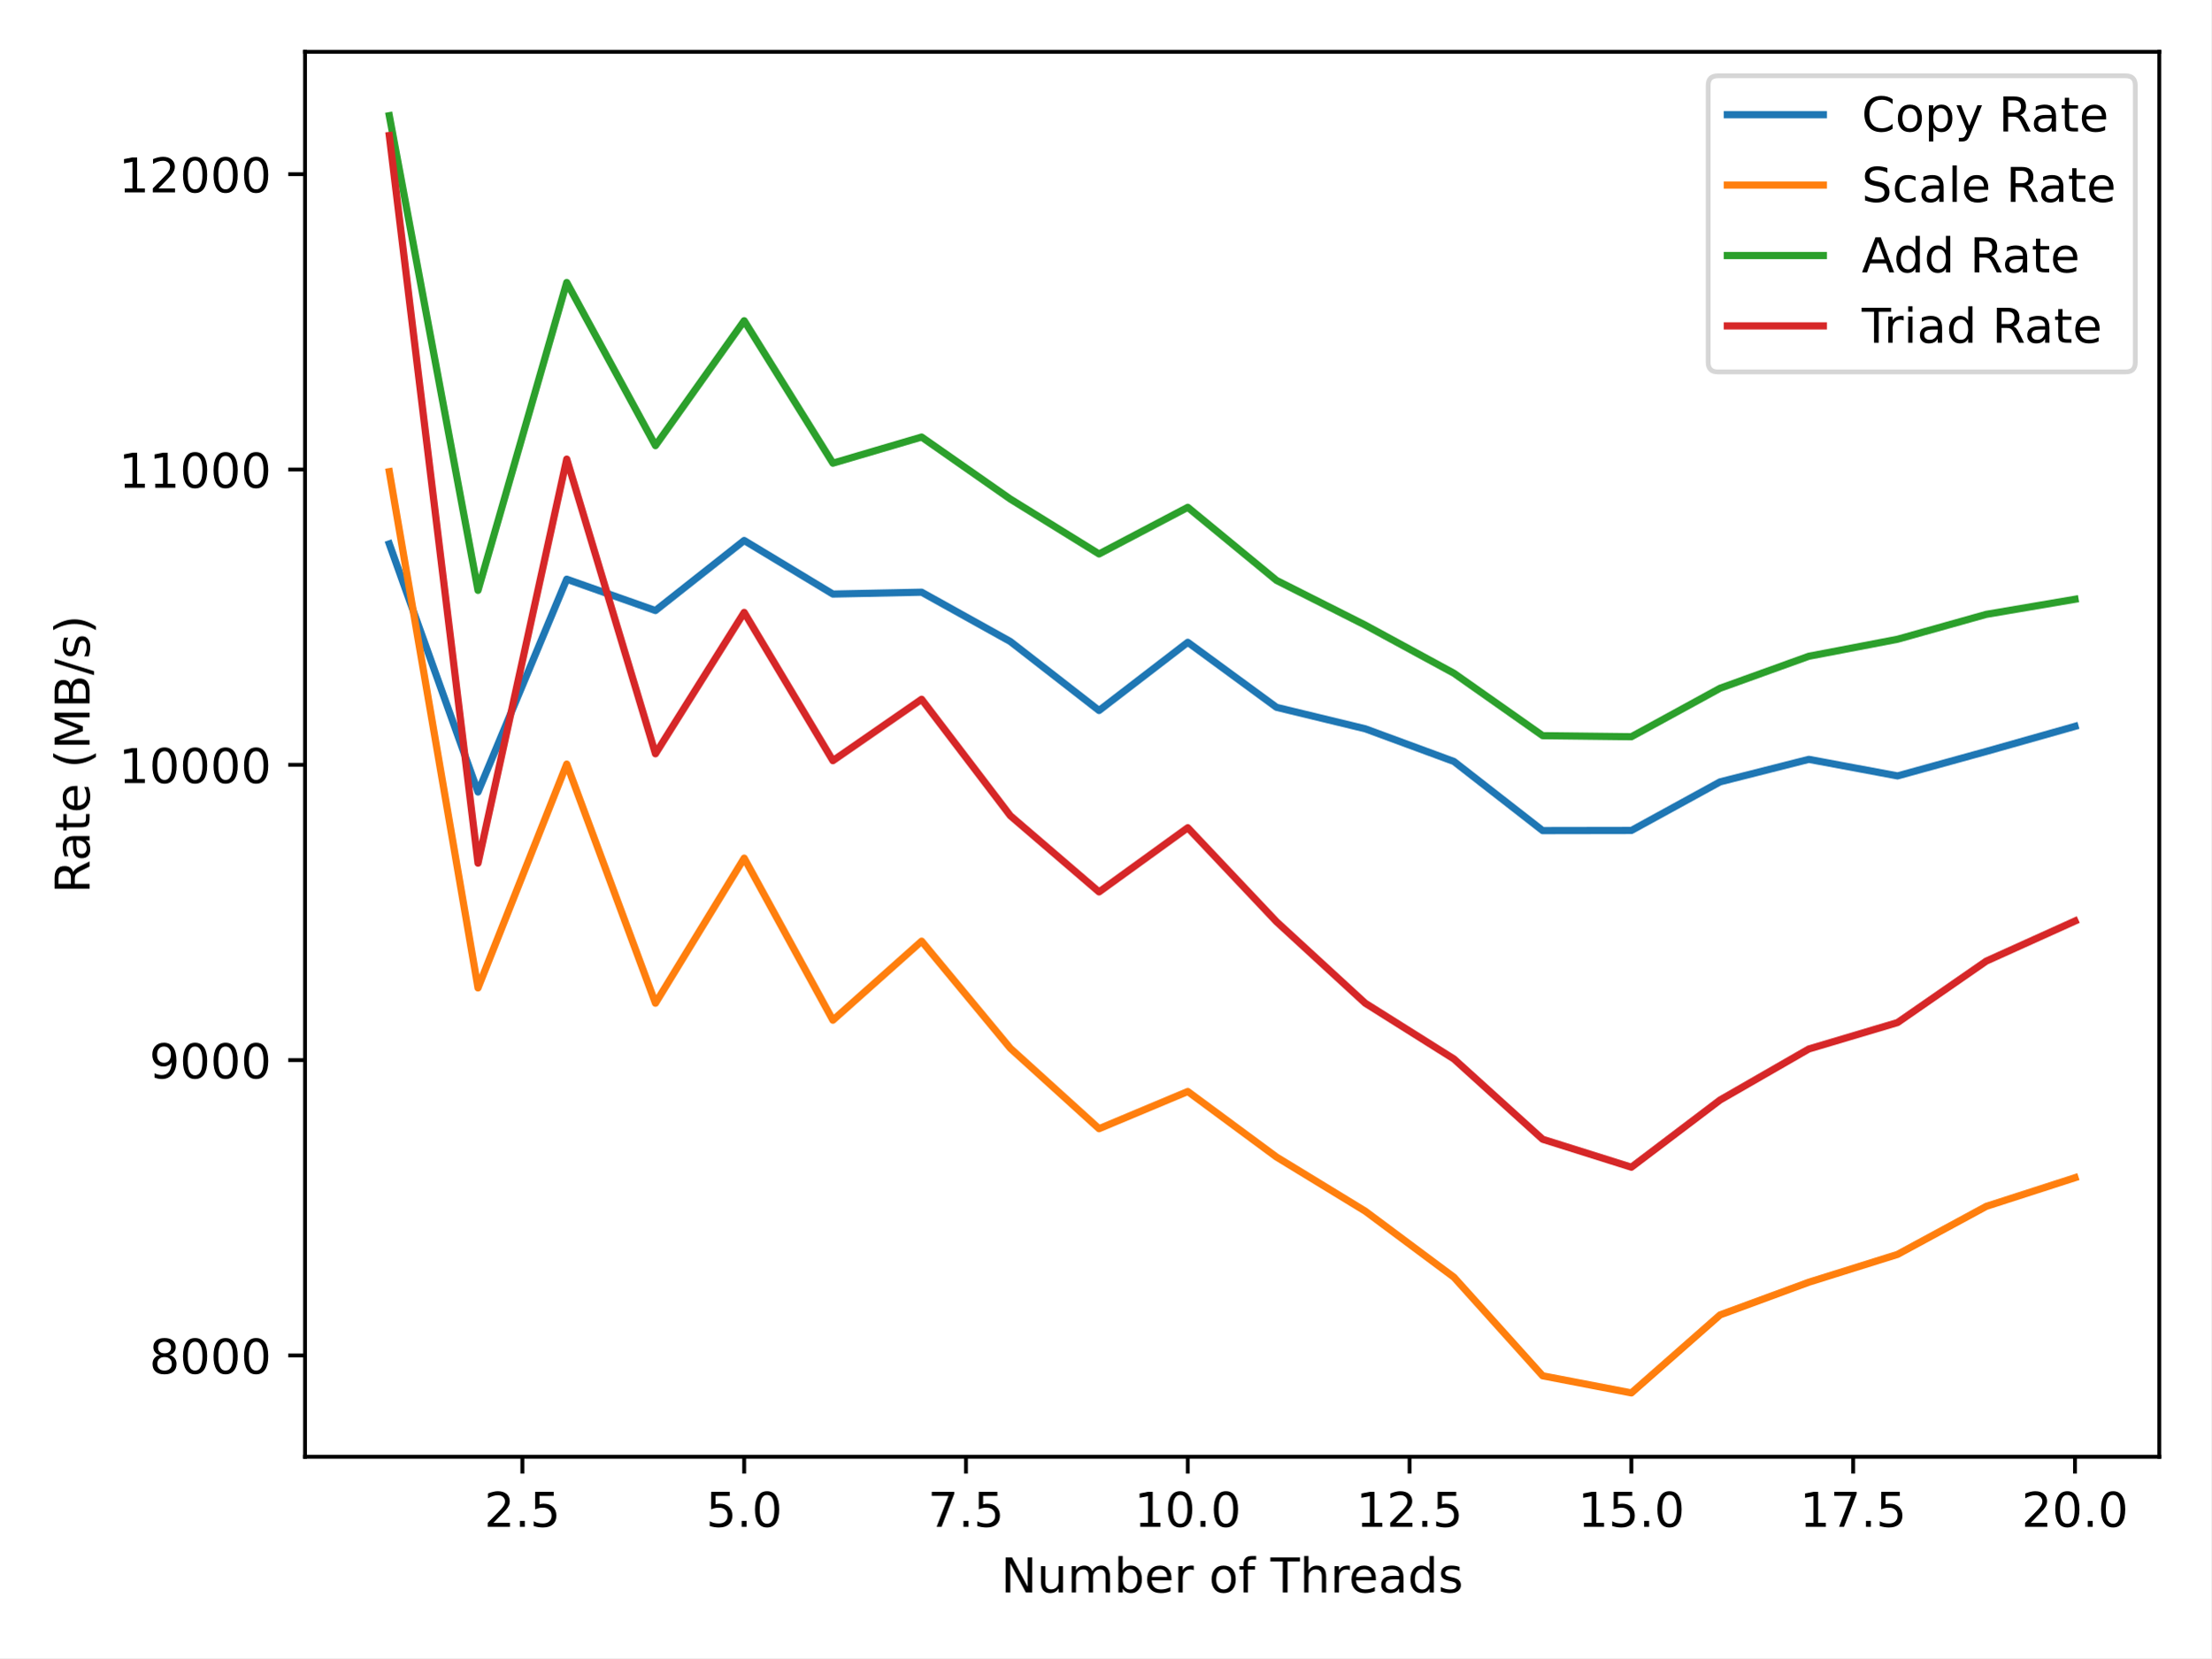
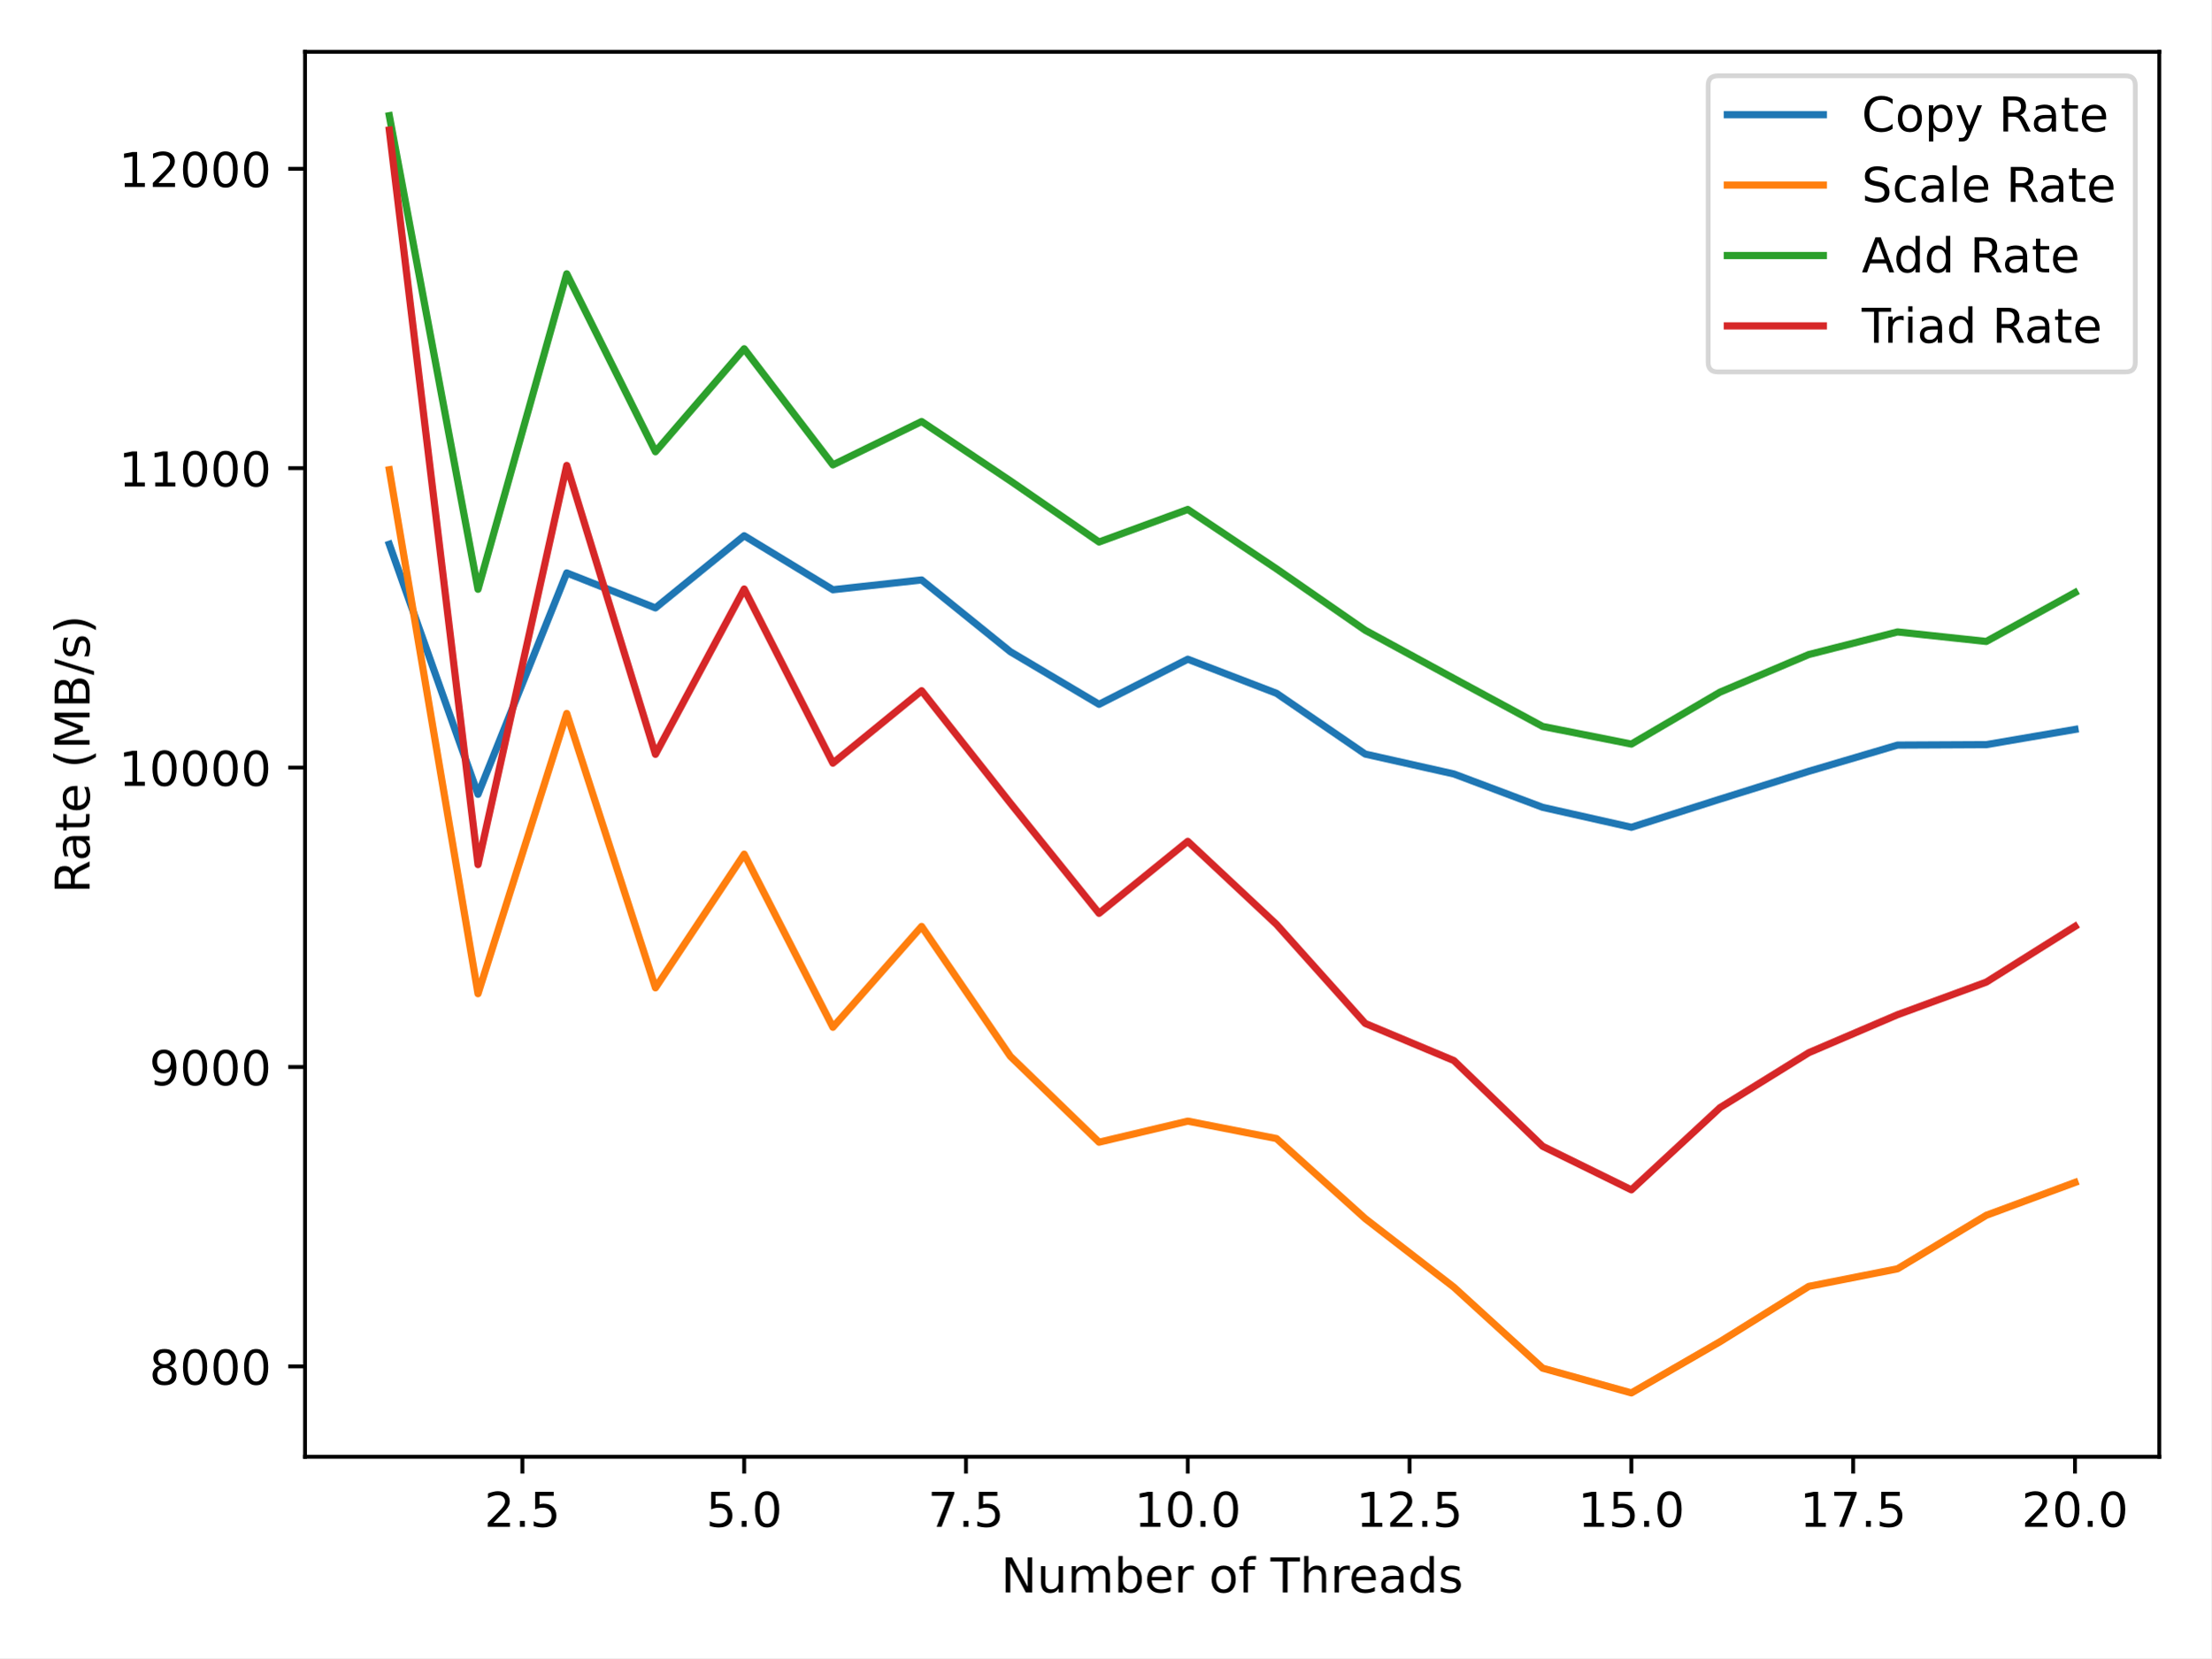
<svg xmlns="http://www.w3.org/2000/svg" xmlns:xlink="http://www.w3.org/1999/xlink" height="345.6pt" version="1.1" viewBox="0 0 460.8 345.6" width="460.8pt">
  <defs>
    <style type="text/css">*{stroke-linecap:butt;stroke-linejoin:round;}</style>
  </defs>
  <g id="figure_1">
    <g id="patch_1">
      <path d="M 0 345.6  L 460.8 345.6  L 460.8 0  L 0 0  z " style="fill:#ffffff;" />
    </g>
    <g id="axes_1">
      <g id="patch_2">
        <path d="M 63.56 303.64  L 450 303.64  L 450 10.8  L 63.56 10.8  z " style="fill:#ffffff;" />
      </g>
      <g id="matplotlib.axis_1">
        <g id="xtick_1">
          <g id="line2d_1">
            <defs>
-               <path d="M 0 0  L 0 3.5  " id="mc3525fba8a" style="stroke:#000000;stroke-width:0.8;" />
-             </defs>
-             <g>
-               <use style="stroke:#000000;stroke-width:0.8;" x="108.86" xlink:href="#mc3525fba8a" y="303.64" />
+               <path d="M 0 0  L 0 3.5  " id="m5bc28ddccc" style="stroke:#000000;stroke-width:0.8;" />
+             </defs>
+             <g>
+               <use style="stroke:#000000;stroke-width:0.8;" x="108.86" xlink:href="#m5bc28ddccc" y="303.64" />
            </g>
          </g>
          <g id="text_1">
            <g transform="translate(100.9088 318.2384)scale(0.1 -0.1)">
              <defs>
                <path d="M 19.188 8.297  L 53.609 8.297  L 53.609 0  L 7.328 0  L 7.328 8.297  Q 12.938 14.109 22.625 23.891  Q 32.328 33.688 34.812 36.531  Q 39.547 41.844 41.422 45.531  Q 43.312 49.219 43.312 52.781  Q 43.312 58.594 39.234 62.25  Q 35.156 65.922 28.609 65.922  Q 23.969 65.922 18.812 64.312  Q 13.672 62.703 7.812 59.422  L 7.812 69.391  Q 13.766 71.781 18.938 73  Q 24.125 74.219 28.422 74.219  Q 39.75 74.219 46.484 68.547  Q 53.219 62.891 53.219 53.422  Q 53.219 48.922 51.531 44.891  Q 49.859 40.875 45.406 35.406  Q 44.188 33.984 37.641 27.219  Q 31.109 20.453 19.188 8.297  z " id="DejaVuSans-50" />
                <path d="M 10.688 12.406  L 21 12.406  L 21 0  L 10.688 0  z " id="DejaVuSans-46" />
                <path d="M 10.797 72.906  L 49.516 72.906  L 49.516 64.594  L 19.828 64.594  L 19.828 46.734  Q 21.969 47.469 24.109 47.828  Q 26.266 48.188 28.422 48.188  Q 40.625 48.188 47.75 41.5  Q 54.891 34.812 54.891 23.391  Q 54.891 11.625 47.562 5.094  Q 40.234 -1.422 26.906 -1.422  Q 22.312 -1.422 17.547 -0.641  Q 12.797 0.141 7.719 1.703  L 7.719 11.625  Q 12.109 9.234 16.797 8.062  Q 21.484 6.891 26.703 6.891  Q 35.156 6.891 40.078 11.328  Q 45.016 15.766 45.016 23.391  Q 45.016 31 40.078 35.438  Q 35.156 39.891 26.703 39.891  Q 22.75 39.891 18.812 39.016  Q 14.891 38.141 10.797 36.281  z " id="DejaVuSans-53" />
              </defs>
              <use xlink:href="#DejaVuSans-50" />
              <use x="63.623" xlink:href="#DejaVuSans-46" />
              <use x="95.41" xlink:href="#DejaVuSans-53" />
            </g>
          </g>
        </g>
        <g id="xtick_2">
          <g id="line2d_2">
            <g>
-               <use style="stroke:#000000;stroke-width:0.8;" x="155.085" xlink:href="#mc3525fba8a" y="303.64" />
+               <use style="stroke:#000000;stroke-width:0.8;" x="155.085" xlink:href="#m5bc28ddccc" y="303.64" />
            </g>
          </g>
          <g id="text_2">
            <g transform="translate(147.1337 318.2384)scale(0.1 -0.1)">
              <defs>
                <path d="M 31.781 66.406  Q 24.172 66.406 20.328 58.906  Q 16.5 51.422 16.5 36.375  Q 16.5 21.391 20.328 13.891  Q 24.172 6.391 31.781 6.391  Q 39.453 6.391 43.281 13.891  Q 47.125 21.391 47.125 36.375  Q 47.125 51.422 43.281 58.906  Q 39.453 66.406 31.781 66.406  z M 31.781 74.219  Q 44.047 74.219 50.516 64.516  Q 56.984 54.828 56.984 36.375  Q 56.984 17.969 50.516 8.266  Q 44.047 -1.422 31.781 -1.422  Q 19.531 -1.422 13.062 8.266  Q 6.594 17.969 6.594 36.375  Q 6.594 54.828 13.062 64.516  Q 19.531 74.219 31.781 74.219  z " id="DejaVuSans-48" />
              </defs>
              <use xlink:href="#DejaVuSans-53" />
              <use x="63.623" xlink:href="#DejaVuSans-46" />
              <use x="95.41" xlink:href="#DejaVuSans-48" />
            </g>
          </g>
        </g>
        <g id="xtick_3">
          <g id="line2d_3">
            <g>
-               <use style="stroke:#000000;stroke-width:0.8;" x="201.31" xlink:href="#mc3525fba8a" y="303.64" />
+               <use style="stroke:#000000;stroke-width:0.8;" x="201.31" xlink:href="#m5bc28ddccc" y="303.64" />
            </g>
          </g>
          <g id="text_3">
            <g transform="translate(193.3586 318.2384)scale(0.1 -0.1)">
              <defs>
                <path d="M 8.203 72.906  L 55.078 72.906  L 55.078 68.703  L 28.609 0  L 18.312 0  L 43.219 64.594  L 8.203 64.594  z " id="DejaVuSans-55" />
              </defs>
              <use xlink:href="#DejaVuSans-55" />
              <use x="63.623" xlink:href="#DejaVuSans-46" />
              <use x="95.41" xlink:href="#DejaVuSans-53" />
            </g>
          </g>
        </g>
        <g id="xtick_4">
          <g id="line2d_4">
            <g>
-               <use style="stroke:#000000;stroke-width:0.8;" x="247.535" xlink:href="#mc3525fba8a" y="303.64" />
+               <use style="stroke:#000000;stroke-width:0.8;" x="247.535" xlink:href="#m5bc28ddccc" y="303.64" />
            </g>
          </g>
          <g id="text_4">
            <g transform="translate(236.4022 318.2384)scale(0.1 -0.1)">
              <defs>
                <path d="M 12.406 8.297  L 28.516 8.297  L 28.516 63.922  L 10.984 60.406  L 10.984 69.391  L 28.422 72.906  L 38.281 72.906  L 38.281 8.297  L 54.391 8.297  L 54.391 0  L 12.406 0  z " id="DejaVuSans-49" />
              </defs>
              <use xlink:href="#DejaVuSans-49" />
              <use x="63.623" xlink:href="#DejaVuSans-48" />
              <use x="127.246" xlink:href="#DejaVuSans-46" />
              <use x="159.033" xlink:href="#DejaVuSans-48" />
            </g>
          </g>
        </g>
        <g id="xtick_5">
          <g id="line2d_5">
            <g>
-               <use style="stroke:#000000;stroke-width:0.8;" x="293.76" xlink:href="#mc3525fba8a" y="303.64" />
+               <use style="stroke:#000000;stroke-width:0.8;" x="293.76" xlink:href="#m5bc28ddccc" y="303.64" />
            </g>
          </g>
          <g id="text_5">
            <g transform="translate(282.6271 318.2384)scale(0.1 -0.1)">
              <use xlink:href="#DejaVuSans-49" />
              <use x="63.623" xlink:href="#DejaVuSans-50" />
              <use x="127.246" xlink:href="#DejaVuSans-46" />
              <use x="159.033" xlink:href="#DejaVuSans-53" />
            </g>
          </g>
        </g>
        <g id="xtick_6">
          <g id="line2d_6">
            <g>
-               <use style="stroke:#000000;stroke-width:0.8;" x="339.985" xlink:href="#mc3525fba8a" y="303.64" />
+               <use style="stroke:#000000;stroke-width:0.8;" x="339.985" xlink:href="#m5bc28ddccc" y="303.64" />
            </g>
          </g>
          <g id="text_6">
            <g transform="translate(328.852 318.2384)scale(0.1 -0.1)">
              <use xlink:href="#DejaVuSans-49" />
              <use x="63.623" xlink:href="#DejaVuSans-53" />
              <use x="127.246" xlink:href="#DejaVuSans-46" />
              <use x="159.033" xlink:href="#DejaVuSans-48" />
            </g>
          </g>
        </g>
        <g id="xtick_7">
          <g id="line2d_7">
            <g>
-               <use style="stroke:#000000;stroke-width:0.8;" x="386.21" xlink:href="#mc3525fba8a" y="303.64" />
+               <use style="stroke:#000000;stroke-width:0.8;" x="386.21" xlink:href="#m5bc28ddccc" y="303.64" />
            </g>
          </g>
          <g id="text_7">
            <g transform="translate(375.0769 318.2384)scale(0.1 -0.1)">
              <use xlink:href="#DejaVuSans-49" />
              <use x="63.623" xlink:href="#DejaVuSans-55" />
              <use x="127.246" xlink:href="#DejaVuSans-46" />
              <use x="159.033" xlink:href="#DejaVuSans-53" />
            </g>
          </g>
        </g>
        <g id="xtick_8">
          <g id="line2d_8">
            <g>
-               <use style="stroke:#000000;stroke-width:0.8;" x="432.435" xlink:href="#mc3525fba8a" y="303.64" />
+               <use style="stroke:#000000;stroke-width:0.8;" x="432.435" xlink:href="#m5bc28ddccc" y="303.64" />
            </g>
          </g>
          <g id="text_8">
            <g transform="translate(421.3017 318.2384)scale(0.1 -0.1)">
              <use xlink:href="#DejaVuSans-50" />
              <use x="63.623" xlink:href="#DejaVuSans-48" />
              <use x="127.246" xlink:href="#DejaVuSans-46" />
              <use x="159.033" xlink:href="#DejaVuSans-48" />
            </g>
          </g>
        </g>
        <g id="text_9">
          <g transform="translate(208.6113 331.9166)scale(0.1 -0.1)">
            <defs>
              <path d="M 9.812 72.906  L 23.094 72.906  L 55.422 11.922  L 55.422 72.906  L 64.984 72.906  L 64.984 0  L 51.703 0  L 19.391 60.984  L 19.391 0  L 9.812 0  z " id="DejaVuSans-78" />
              <path d="M 8.5 21.578  L 8.5 54.688  L 17.484 54.688  L 17.484 21.922  Q 17.484 14.156 20.5 10.266  Q 23.531 6.391 29.594 6.391  Q 36.859 6.391 41.078 11.031  Q 45.312 15.672 45.312 23.688  L 45.312 54.688  L 54.297 54.688  L 54.297 0  L 45.312 0  L 45.312 8.406  Q 42.047 3.422 37.719 1  Q 33.406 -1.422 27.688 -1.422  Q 18.266 -1.422 13.375 4.438  Q 8.5 10.297 8.5 21.578  z M 31.109 56  z " id="DejaVuSans-117" />
              <path d="M 52 44.188  Q 55.375 50.25 60.062 53.125  Q 64.75 56 71.094 56  Q 79.641 56 84.281 50.016  Q 88.922 44.047 88.922 33.016  L 88.922 0  L 79.891 0  L 79.891 32.719  Q 79.891 40.578 77.094 44.375  Q 74.312 48.188 68.609 48.188  Q 61.625 48.188 57.562 43.547  Q 53.516 38.922 53.516 30.906  L 53.516 0  L 44.484 0  L 44.484 32.719  Q 44.484 40.625 41.703 44.406  Q 38.922 48.188 33.109 48.188  Q 26.219 48.188 22.156 43.531  Q 18.109 38.875 18.109 30.906  L 18.109 0  L 9.078 0  L 9.078 54.688  L 18.109 54.688  L 18.109 46.188  Q 21.188 51.219 25.484 53.609  Q 29.781 56 35.688 56  Q 41.656 56 45.828 52.969  Q 50 49.953 52 44.188  z " id="DejaVuSans-109" />
              <path d="M 48.688 27.297  Q 48.688 37.203 44.609 42.844  Q 40.531 48.484 33.406 48.484  Q 26.266 48.484 22.188 42.844  Q 18.109 37.203 18.109 27.297  Q 18.109 17.391 22.188 11.75  Q 26.266 6.109 33.406 6.109  Q 40.531 6.109 44.609 11.75  Q 48.688 17.391 48.688 27.297  z M 18.109 46.391  Q 20.953 51.266 25.266 53.625  Q 29.594 56 35.594 56  Q 45.562 56 51.781 48.094  Q 58.016 40.188 58.016 27.297  Q 58.016 14.406 51.781 6.484  Q 45.562 -1.422 35.594 -1.422  Q 29.594 -1.422 25.266 0.953  Q 20.953 3.328 18.109 8.203  L 18.109 0  L 9.078 0  L 9.078 75.984  L 18.109 75.984  z " id="DejaVuSans-98" />
              <path d="M 56.203 29.594  L 56.203 25.203  L 14.891 25.203  Q 15.484 15.922 20.484 11.062  Q 25.484 6.203 34.422 6.203  Q 39.594 6.203 44.453 7.469  Q 49.312 8.734 54.109 11.281  L 54.109 2.781  Q 49.266 0.734 44.188 -0.344  Q 39.109 -1.422 33.891 -1.422  Q 20.797 -1.422 13.156 6.188  Q 5.516 13.812 5.516 26.812  Q 5.516 40.234 12.766 48.109  Q 20.016 56 32.328 56  Q 43.359 56 49.781 48.891  Q 56.203 41.797 56.203 29.594  z M 47.219 32.234  Q 47.125 39.594 43.094 43.984  Q 39.062 48.391 32.422 48.391  Q 24.906 48.391 20.391 44.141  Q 15.875 39.891 15.188 32.172  z " id="DejaVuSans-101" />
              <path d="M 41.109 46.297  Q 39.594 47.172 37.812 47.578  Q 36.031 48 33.891 48  Q 26.266 48 22.188 43.047  Q 18.109 38.094 18.109 28.812  L 18.109 0  L 9.078 0  L 9.078 54.688  L 18.109 54.688  L 18.109 46.188  Q 20.953 51.172 25.484 53.578  Q 30.031 56 36.531 56  Q 37.453 56 38.578 55.875  Q 39.703 55.766 41.062 55.516  z " id="DejaVuSans-114" />
              <path id="DejaVuSans-32" />
              <path d="M 30.609 48.391  Q 23.391 48.391 19.188 42.75  Q 14.984 37.109 14.984 27.297  Q 14.984 17.484 19.156 11.844  Q 23.344 6.203 30.609 6.203  Q 37.797 6.203 41.984 11.859  Q 46.188 17.531 46.188 27.297  Q 46.188 37.016 41.984 42.703  Q 37.797 48.391 30.609 48.391  z M 30.609 56  Q 42.328 56 49.016 48.375  Q 55.719 40.766 55.719 27.297  Q 55.719 13.875 49.016 6.219  Q 42.328 -1.422 30.609 -1.422  Q 18.844 -1.422 12.172 6.219  Q 5.516 13.875 5.516 27.297  Q 5.516 40.766 12.172 48.375  Q 18.844 56 30.609 56  z " id="DejaVuSans-111" />
              <path d="M 37.109 75.984  L 37.109 68.5  L 28.516 68.5  Q 23.688 68.5 21.797 66.547  Q 19.922 64.594 19.922 59.516  L 19.922 54.688  L 34.719 54.688  L 34.719 47.703  L 19.922 47.703  L 19.922 0  L 10.891 0  L 10.891 47.703  L 2.297 47.703  L 2.297 54.688  L 10.891 54.688  L 10.891 58.5  Q 10.891 67.625 15.141 71.797  Q 19.391 75.984 28.609 75.984  z " id="DejaVuSans-102" />
              <path d="M -0.297 72.906  L 61.375 72.906  L 61.375 64.594  L 35.5 64.594  L 35.5 0  L 25.594 0  L 25.594 64.594  L -0.297 64.594  z " id="DejaVuSans-84" />
              <path d="M 54.891 33.016  L 54.891 0  L 45.906 0  L 45.906 32.719  Q 45.906 40.484 42.875 44.328  Q 39.844 48.188 33.797 48.188  Q 26.516 48.188 22.312 43.547  Q 18.109 38.922 18.109 30.906  L 18.109 0  L 9.078 0  L 9.078 75.984  L 18.109 75.984  L 18.109 46.188  Q 21.344 51.125 25.703 53.562  Q 30.078 56 35.797 56  Q 45.219 56 50.047 50.172  Q 54.891 44.344 54.891 33.016  z " id="DejaVuSans-104" />
              <path d="M 34.281 27.484  Q 23.391 27.484 19.188 25  Q 14.984 22.516 14.984 16.5  Q 14.984 11.719 18.141 8.906  Q 21.297 6.109 26.703 6.109  Q 34.188 6.109 38.703 11.406  Q 43.219 16.703 43.219 25.484  L 43.219 27.484  z M 52.203 31.203  L 52.203 0  L 43.219 0  L 43.219 8.297  Q 40.141 3.328 35.547 0.953  Q 30.953 -1.422 24.312 -1.422  Q 15.922 -1.422 10.953 3.297  Q 6 8.016 6 15.922  Q 6 25.141 12.172 29.828  Q 18.359 34.516 30.609 34.516  L 43.219 34.516  L 43.219 35.406  Q 43.219 41.609 39.141 45  Q 35.062 48.391 27.688 48.391  Q 23 48.391 18.547 47.266  Q 14.109 46.141 10.016 43.891  L 10.016 52.203  Q 14.938 54.109 19.578 55.047  Q 24.219 56 28.609 56  Q 40.484 56 46.344 49.844  Q 52.203 43.703 52.203 31.203  z " id="DejaVuSans-97" />
              <path d="M 45.406 46.391  L 45.406 75.984  L 54.391 75.984  L 54.391 0  L 45.406 0  L 45.406 8.203  Q 42.578 3.328 38.25 0.953  Q 33.938 -1.422 27.875 -1.422  Q 17.969 -1.422 11.734 6.484  Q 5.516 14.406 5.516 27.297  Q 5.516 40.188 11.734 48.094  Q 17.969 56 27.875 56  Q 33.938 56 38.25 53.625  Q 42.578 51.266 45.406 46.391  z M 14.797 27.297  Q 14.797 17.391 18.875 11.75  Q 22.953 6.109 30.078 6.109  Q 37.203 6.109 41.297 11.75  Q 45.406 17.391 45.406 27.297  Q 45.406 37.203 41.297 42.844  Q 37.203 48.484 30.078 48.484  Q 22.953 48.484 18.875 42.844  Q 14.797 37.203 14.797 27.297  z " id="DejaVuSans-100" />
              <path d="M 44.281 53.078  L 44.281 44.578  Q 40.484 46.531 36.375 47.5  Q 32.281 48.484 27.875 48.484  Q 21.188 48.484 17.844 46.438  Q 14.5 44.391 14.5 40.281  Q 14.5 37.156 16.891 35.375  Q 19.281 33.594 26.516 31.984  L 29.594 31.297  Q 39.156 29.25 43.188 25.516  Q 47.219 21.781 47.219 15.094  Q 47.219 7.469 41.188 3.016  Q 35.156 -1.422 24.609 -1.422  Q 20.219 -1.422 15.453 -0.562  Q 10.688 0.297 5.422 2  L 5.422 11.281  Q 10.406 8.688 15.234 7.391  Q 20.062 6.109 24.812 6.109  Q 31.156 6.109 34.562 8.281  Q 37.984 10.453 37.984 14.406  Q 37.984 18.062 35.516 20.016  Q 33.062 21.969 24.703 23.781  L 21.578 24.516  Q 13.234 26.266 9.516 29.906  Q 5.812 33.547 5.812 39.891  Q 5.812 47.609 11.281 51.797  Q 16.75 56 26.812 56  Q 31.781 56 36.172 55.266  Q 40.578 54.547 44.281 53.078  z " id="DejaVuSans-115" />
            </defs>
            <use xlink:href="#DejaVuSans-78" />
            <use x="74.805" xlink:href="#DejaVuSans-117" />
            <use x="138.184" xlink:href="#DejaVuSans-109" />
            <use x="235.596" xlink:href="#DejaVuSans-98" />
            <use x="299.072" xlink:href="#DejaVuSans-101" />
            <use x="360.596" xlink:href="#DejaVuSans-114" />
            <use x="401.709" xlink:href="#DejaVuSans-32" />
            <use x="433.496" xlink:href="#DejaVuSans-111" />
            <use x="494.678" xlink:href="#DejaVuSans-102" />
            <use x="529.883" xlink:href="#DejaVuSans-32" />
            <use x="561.67" xlink:href="#DejaVuSans-84" />
            <use x="622.754" xlink:href="#DejaVuSans-104" />
            <use x="686.133" xlink:href="#DejaVuSans-114" />
            <use x="724.996" xlink:href="#DejaVuSans-101" />
            <use x="786.52" xlink:href="#DejaVuSans-97" />
            <use x="847.799" xlink:href="#DejaVuSans-100" />
            <use x="911.275" xlink:href="#DejaVuSans-115" />
          </g>
        </g>
      </g>
      <g id="matplotlib.axis_2">
        <g id="ytick_1">
          <g id="line2d_9">
            <defs>
-               <path d="M 0 0  L -3.5 0  " id="mbc8991ea71" style="stroke:#000000;stroke-width:0.8;" />
-             </defs>
-             <g>
-               <use style="stroke:#000000;stroke-width:0.8;" x="63.56" xlink:href="#mbc8991ea71" y="282.518" />
+               <path d="M 0 0  L -3.5 0  " id="md114eab15b" style="stroke:#000000;stroke-width:0.8;" />
+             </defs>
+             <g>
+               <use style="stroke:#000000;stroke-width:0.8;" x="63.56" xlink:href="#md114eab15b" y="284.8" />
            </g>
          </g>
          <g id="text_10">
-             <g transform="translate(31.11 286.317)scale(0.1 -0.1)">
+             <g transform="translate(31.11 288.599)scale(0.1 -0.1)">
              <defs>
                <path d="M 31.781 34.625  Q 24.75 34.625 20.719 30.859  Q 16.703 27.094 16.703 20.516  Q 16.703 13.922 20.719 10.156  Q 24.75 6.391 31.781 6.391  Q 38.812 6.391 42.859 10.172  Q 46.922 13.969 46.922 20.516  Q 46.922 27.094 42.891 30.859  Q 38.875 34.625 31.781 34.625  z M 21.922 38.812  Q 15.578 40.375 12.031 44.719  Q 8.5 49.078 8.5 55.328  Q 8.5 64.062 14.719 69.141  Q 20.953 74.219 31.781 74.219  Q 42.672 74.219 48.875 69.141  Q 55.078 64.062 55.078 55.328  Q 55.078 49.078 51.531 44.719  Q 48 40.375 41.703 38.812  Q 48.828 37.156 52.797 32.312  Q 56.781 27.484 56.781 20.516  Q 56.781 9.906 50.312 4.234  Q 43.844 -1.422 31.781 -1.422  Q 19.734 -1.422 13.25 4.234  Q 6.781 9.906 6.781 20.516  Q 6.781 27.484 10.781 32.312  Q 14.797 37.156 21.922 38.812  z M 18.312 54.391  Q 18.312 48.734 21.844 45.562  Q 25.391 42.391 31.781 42.391  Q 38.141 42.391 41.719 45.562  Q 45.312 48.734 45.312 54.391  Q 45.312 60.062 41.719 63.234  Q 38.141 66.406 31.781 66.406  Q 25.391 66.406 21.844 63.234  Q 18.312 60.062 18.312 54.391  z " id="DejaVuSans-56" />
              </defs>
              <use xlink:href="#DejaVuSans-56" />
              <use x="63.623" xlink:href="#DejaVuSans-48" />
              <use x="127.246" xlink:href="#DejaVuSans-48" />
              <use x="190.869" xlink:href="#DejaVuSans-48" />
            </g>
          </g>
        </g>
        <g id="ytick_2">
          <g id="line2d_10">
            <g>
-               <use style="stroke:#000000;stroke-width:0.8;" x="63.56" xlink:href="#mbc8991ea71" y="220.963" />
+               <use style="stroke:#000000;stroke-width:0.8;" x="63.56" xlink:href="#md114eab15b" y="222.392" />
            </g>
          </g>
          <g id="text_11">
-             <g transform="translate(31.11 224.7623)scale(0.1 -0.1)">
+             <g transform="translate(31.11 226.1914)scale(0.1 -0.1)">
              <defs>
                <path d="M 10.984 1.516  L 10.984 10.5  Q 14.703 8.734 18.5 7.812  Q 22.312 6.891 25.984 6.891  Q 35.75 6.891 40.891 13.453  Q 46.047 20.016 46.781 33.406  Q 43.953 29.203 39.594 26.953  Q 35.25 24.703 29.984 24.703  Q 19.047 24.703 12.672 31.312  Q 6.297 37.938 6.297 49.422  Q 6.297 60.641 12.938 67.422  Q 19.578 74.219 30.609 74.219  Q 43.266 74.219 49.922 64.516  Q 56.594 54.828 56.594 36.375  Q 56.594 19.141 48.406 8.859  Q 40.234 -1.422 26.422 -1.422  Q 22.703 -1.422 18.891 -0.688  Q 15.094 0.047 10.984 1.516  z M 30.609 32.422  Q 37.25 32.422 41.125 36.953  Q 45.016 41.5 45.016 49.422  Q 45.016 57.281 41.125 61.844  Q 37.25 66.406 30.609 66.406  Q 23.969 66.406 20.094 61.844  Q 16.219 57.281 16.219 49.422  Q 16.219 41.5 20.094 36.953  Q 23.969 32.422 30.609 32.422  z " id="DejaVuSans-57" />
              </defs>
              <use xlink:href="#DejaVuSans-57" />
              <use x="63.623" xlink:href="#DejaVuSans-48" />
              <use x="127.246" xlink:href="#DejaVuSans-48" />
              <use x="190.869" xlink:href="#DejaVuSans-48" />
            </g>
          </g>
        </g>
        <g id="ytick_3">
          <g id="line2d_11">
            <g>
-               <use style="stroke:#000000;stroke-width:0.8;" x="63.56" xlink:href="#mbc8991ea71" y="159.408" />
+               <use style="stroke:#000000;stroke-width:0.8;" x="63.56" xlink:href="#md114eab15b" y="159.985" />
            </g>
          </g>
          <g id="text_12">
-             <g transform="translate(24.7475 163.2075)scale(0.1 -0.1)">
+             <g transform="translate(24.7475 163.7839)scale(0.1 -0.1)">
              <use xlink:href="#DejaVuSans-49" />
              <use x="63.623" xlink:href="#DejaVuSans-48" />
              <use x="127.246" xlink:href="#DejaVuSans-48" />
              <use x="190.869" xlink:href="#DejaVuSans-48" />
              <use x="254.492" xlink:href="#DejaVuSans-48" />
            </g>
          </g>
        </g>
        <g id="ytick_4">
          <g id="line2d_12">
            <g>
-               <use style="stroke:#000000;stroke-width:0.8;" x="63.56" xlink:href="#mbc8991ea71" y="97.854" />
+               <use style="stroke:#000000;stroke-width:0.8;" x="63.56" xlink:href="#md114eab15b" y="97.577" />
            </g>
          </g>
          <g id="text_13">
-             <g transform="translate(24.7475 101.6527)scale(0.1 -0.1)">
+             <g transform="translate(24.7475 101.3763)scale(0.1 -0.1)">
              <use xlink:href="#DejaVuSans-49" />
              <use x="63.623" xlink:href="#DejaVuSans-49" />
              <use x="127.246" xlink:href="#DejaVuSans-48" />
              <use x="190.869" xlink:href="#DejaVuSans-48" />
              <use x="254.492" xlink:href="#DejaVuSans-48" />
            </g>
          </g>
        </g>
        <g id="ytick_5">
          <g id="line2d_13">
            <g>
-               <use style="stroke:#000000;stroke-width:0.8;" x="63.56" xlink:href="#mbc8991ea71" y="36.299" />
+               <use style="stroke:#000000;stroke-width:0.8;" x="63.56" xlink:href="#md114eab15b" y="35.17" />
            </g>
          </g>
          <g id="text_14">
-             <g transform="translate(24.7475 40.09797)scale(0.1 -0.1)">
+             <g transform="translate(24.7475 38.96875)scale(0.1 -0.1)">
              <use xlink:href="#DejaVuSans-49" />
              <use x="63.623" xlink:href="#DejaVuSans-50" />
              <use x="127.246" xlink:href="#DejaVuSans-48" />
              <use x="190.869" xlink:href="#DejaVuSans-48" />
              <use x="254.492" xlink:href="#DejaVuSans-48" />
            </g>
          </g>
        </g>
        <g id="text_15">
          <g transform="translate(18.66781 186.2067)rotate(-90)scale(0.1 -0.1)">
            <defs>
              <path d="M 44.391 34.188  Q 47.562 33.109 50.562 29.594  Q 53.562 26.078 56.594 19.922  L 66.609 0  L 56 0  L 46.688 18.703  Q 43.062 26.031 39.672 28.422  Q 36.281 30.812 30.422 30.812  L 19.672 30.812  L 19.672 0  L 9.812 0  L 9.812 72.906  L 32.078 72.906  Q 44.578 72.906 50.734 67.672  Q 56.891 62.453 56.891 51.906  Q 56.891 45.016 53.688 40.469  Q 50.484 35.938 44.391 34.188  z M 19.672 64.797  L 19.672 38.922  L 32.078 38.922  Q 39.203 38.922 42.844 42.219  Q 46.484 45.516 46.484 51.906  Q 46.484 58.297 42.844 61.547  Q 39.203 64.797 32.078 64.797  z " id="DejaVuSans-82" />
              <path d="M 18.312 70.219  L 18.312 54.688  L 36.812 54.688  L 36.812 47.703  L 18.312 47.703  L 18.312 18.016  Q 18.312 11.328 20.141 9.422  Q 21.969 7.516 27.594 7.516  L 36.812 7.516  L 36.812 0  L 27.594 0  Q 17.188 0 13.234 3.875  Q 9.281 7.766 9.281 18.016  L 9.281 47.703  L 2.688 47.703  L 2.688 54.688  L 9.281 54.688  L 9.281 70.219  z " id="DejaVuSans-116" />
              <path d="M 31 75.875  Q 24.469 64.656 21.281 53.656  Q 18.109 42.672 18.109 31.391  Q 18.109 20.125 21.312 9.062  Q 24.516 -2 31 -13.188  L 23.188 -13.188  Q 15.875 -1.703 12.234 9.375  Q 8.594 20.453 8.594 31.391  Q 8.594 42.281 12.203 53.312  Q 15.828 64.359 23.188 75.875  z " id="DejaVuSans-40" />
              <path d="M 9.812 72.906  L 24.516 72.906  L 43.109 23.297  L 61.812 72.906  L 76.516 72.906  L 76.516 0  L 66.891 0  L 66.891 64.016  L 48.094 14.016  L 38.188 14.016  L 19.391 64.016  L 19.391 0  L 9.812 0  z " id="DejaVuSans-77" />
              <path d="M 19.672 34.812  L 19.672 8.109  L 35.5 8.109  Q 43.453 8.109 47.281 11.406  Q 51.125 14.703 51.125 21.484  Q 51.125 28.328 47.281 31.562  Q 43.453 34.812 35.5 34.812  z M 19.672 64.797  L 19.672 42.828  L 34.281 42.828  Q 41.5 42.828 45.031 45.531  Q 48.578 48.25 48.578 53.812  Q 48.578 59.328 45.031 62.062  Q 41.5 64.797 34.281 64.797  z M 9.812 72.906  L 35.016 72.906  Q 46.297 72.906 52.391 68.219  Q 58.5 63.531 58.5 54.891  Q 58.5 48.188 55.375 44.234  Q 52.25 40.281 46.188 39.312  Q 53.469 37.75 57.5 32.781  Q 61.531 27.828 61.531 20.406  Q 61.531 10.641 54.891 5.312  Q 48.25 0 35.984 0  L 9.812 0  z " id="DejaVuSans-66" />
              <path d="M 25.391 72.906  L 33.688 72.906  L 8.297 -9.281  L 0 -9.281  z " id="DejaVuSans-47" />
              <path d="M 8.016 75.875  L 15.828 75.875  Q 23.141 64.359 26.781 53.312  Q 30.422 42.281 30.422 31.391  Q 30.422 20.453 26.781 9.375  Q 23.141 -1.703 15.828 -13.188  L 8.016 -13.188  Q 14.5 -2 17.703 9.062  Q 20.906 20.125 20.906 31.391  Q 20.906 42.672 17.703 53.656  Q 14.5 64.656 8.016 75.875  z " id="DejaVuSans-41" />
            </defs>
            <use xlink:href="#DejaVuSans-82" />
            <use x="67.232" xlink:href="#DejaVuSans-97" />
            <use x="128.512" xlink:href="#DejaVuSans-116" />
            <use x="167.721" xlink:href="#DejaVuSans-101" />
            <use x="229.244" xlink:href="#DejaVuSans-32" />
            <use x="261.031" xlink:href="#DejaVuSans-40" />
            <use x="300.045" xlink:href="#DejaVuSans-77" />
            <use x="386.324" xlink:href="#DejaVuSans-66" />
            <use x="454.928" xlink:href="#DejaVuSans-47" />
            <use x="488.619" xlink:href="#DejaVuSans-115" />
            <use x="540.719" xlink:href="#DejaVuSans-41" />
          </g>
        </g>
      </g>
      <g id="line2d_14">
-         <path clip-path="url(#p84cf63f236)" d="M 81.125 113.365  L 99.615 165.077  L 118.105 120.721  L 136.595 127.252  L 155.085 112.651  L 173.575 123.817  L 192.065 123.43  L 210.555 133.709  L 229.045 148.088  L 247.535 133.875  L 266.025 147.424  L 284.515 151.899  L 303.005 158.713  L 321.495 173.123  L 339.985 173.092  L 358.475 162.96  L 376.965 158.27  L 395.455 161.723  L 413.945 156.62  L 432.435 151.394  " style="fill:none;stroke:#1f77b4;stroke-linecap:square;stroke-width:1.5;" />
+         <path clip-path="url(#pbcb1647772)" d="M 81.125 113.435  L 99.615 165.558  L 118.105 119.413  L 136.595 126.703  L 155.085 111.662  L 173.575 122.915  L 192.065 120.88  L 210.555 135.827  L 229.045 146.798  L 247.535 137.399  L 266.025 144.501  L 284.515 157.17  L 303.005 161.32  L 321.495 168.272  L 339.985 172.429  L 358.475 166.556  L 376.965 160.759  L 395.455 155.298  L 413.945 155.204  L 432.435 152.034  " style="fill:none;stroke:#1f77b4;stroke-linecap:square;stroke-width:1.5;" />
      </g>
      <g id="line2d_15">
-         <path clip-path="url(#p84cf63f236)" d="M 81.125 98.309  L 99.615 205.913  L 118.105 159.261  L 136.595 209.101  L 155.085 178.86  L 173.575 212.641  L 192.065 196.169  L 210.555 218.495  L 229.045 235.256  L 247.535 227.506  L 266.025 241.159  L 284.515 252.442  L 303.005 266.218  L 321.495 286.765  L 339.985 290.329  L 358.475 274.066  L 376.965 267.258  L 395.455 261.46  L 413.945 251.445  L 432.435 245.474  " style="fill:none;stroke:#ff7f0e;stroke-linecap:square;stroke-width:1.5;" />
+         <path clip-path="url(#pbcb1647772)" d="M 81.125 97.908  L 99.615 207.121  L 118.105 148.708  L 136.595 205.892  L 155.085 178.039  L 173.575 214.111  L 192.065 193.098  L 210.555 220.164  L 229.045 238.069  L 247.535 233.682  L 266.025 237.314  L 284.515 253.995  L 303.005 268.305  L 321.495 285.174  L 339.985 290.329  L 358.475 279.645  L 376.965 268.124  L 395.455 264.461  L 413.945 253.309  L 432.435 246.463  " style="fill:none;stroke:#ff7f0e;stroke-linecap:square;stroke-width:1.5;" />
      </g>
      <g id="line2d_16">
-         <path clip-path="url(#p84cf63f236)" d="M 81.125 24.111  L 99.615 123.048  L 118.105 58.877  L 136.595 92.88  L 155.085 66.848  L 173.575 96.536  L 192.065 91.089  L 210.555 104.015  L 229.045 115.458  L 247.535 105.739  L 266.025 120.967  L 284.515 130.287  L 303.005 140.326  L 321.495 153.333  L 339.985 153.554  L 358.475 143.447  L 376.965 136.781  L 395.455 133.235  L 413.945 128.046  L 432.435 124.901  " style="fill:none;stroke:#2ca02c;stroke-linecap:square;stroke-width:1.5;" />
+         <path clip-path="url(#pbcb1647772)" d="M 81.125 24.111  L 99.615 122.821  L 118.105 57.068  L 136.595 94.151  L 155.085 72.689  L 173.575 96.891  L 192.065 87.854  L 210.555 100.223  L 229.045 112.967  L 247.535 106.183  L 266.025 118.559  L 284.515 131.365  L 303.005 141.418  L 321.495 151.41  L 339.985 155.086  L 358.475 144.252  L 376.965 136.42  L 395.455 131.714  L 413.945 133.699  L 432.435 123.514  " style="fill:none;stroke:#2ca02c;stroke-linecap:square;stroke-width:1.5;" />
      </g>
      <g id="line2d_17">
-         <path clip-path="url(#p84cf63f236)" d="M 81.125 28.247  L 99.615 179.912  L 118.105 95.687  L 136.595 157.112  L 155.085 127.64  L 173.575 158.547  L 192.065 145.749  L 210.555 170.02  L 229.045 185.901  L 247.535 172.526  L 266.025 192.106  L 284.515 209.095  L 303.005 220.723  L 321.495 237.46  L 339.985 243.283  L 358.475 229.273  L 376.965 218.642  L 395.455 213.133  L 413.945 200.324  L 432.435 191.971  " style="fill:none;stroke:#d62728;stroke-linecap:square;stroke-width:1.5;" />
+         <path clip-path="url(#pbcb1647772)" d="M 81.125 27.106  L 99.615 180.211  L 118.105 97.009  L 136.595 157.22  L 155.085 122.765  L 173.575 159.061  L 192.065 143.965  L 210.555 167.392  L 229.045 190.365  L 247.535 175.362  L 266.025 192.674  L 284.515 213.318  L 303.005 221.063  L 321.495 238.924  L 339.985 248.004  L 358.475 230.861  L 376.965 219.409  L 395.455 211.496  L 413.945 204.706  L 432.435 193.092  " style="fill:none;stroke:#d62728;stroke-linecap:square;stroke-width:1.5;" />
      </g>
      <g id="patch_3">
        <path d="M 63.56 303.64  L 63.56 10.8  " style="fill:none;stroke:#000000;stroke-linecap:square;stroke-linejoin:miter;stroke-width:0.8;" />
      </g>
      <g id="patch_4">
        <path d="M 450 303.64  L 450 10.8  " style="fill:none;stroke:#000000;stroke-linecap:square;stroke-linejoin:miter;stroke-width:0.8;" />
      </g>
      <g id="patch_5">
        <path d="M 63.56 303.64  L 450 303.64  " style="fill:none;stroke:#000000;stroke-linecap:square;stroke-linejoin:miter;stroke-width:0.8;" />
      </g>
      <g id="patch_6">
        <path d="M 63.56 10.8  L 450 10.8  " style="fill:none;stroke:#000000;stroke-linecap:square;stroke-linejoin:miter;stroke-width:0.8;" />
      </g>
      <g id="legend_1">
        <g id="patch_7">
          <path d="M 357.991 77.513  L 443 77.513  Q 445 77.513 445 75.513  L 445 17.8  Q 445 15.8 443 15.8  L 357.991 15.8  Q 355.991 15.8 355.991 17.8  L 355.991 75.513  Q 355.991 77.513 357.991 77.513  z " style="fill:#ffffff;opacity:0.8;stroke:#cccccc;stroke-linejoin:miter;" />
        </g>
        <g id="line2d_18">
          <path d="M 359.991 23.898  L 379.991 23.898  " style="fill:none;stroke:#1f77b4;stroke-linecap:square;stroke-width:1.5;" />
        </g>
        <g id="line2d_19" />
        <g id="text_16">
          <g transform="translate(387.9906 27.39844)scale(0.1 -0.1)">
            <defs>
              <path d="M 64.406 67.281  L 64.406 56.891  Q 59.422 61.531 53.781 63.812  Q 48.141 66.109 41.797 66.109  Q 29.297 66.109 22.656 58.469  Q 16.016 50.828 16.016 36.375  Q 16.016 21.969 22.656 14.328  Q 29.297 6.688 41.797 6.688  Q 48.141 6.688 53.781 8.984  Q 59.422 11.281 64.406 15.922  L 64.406 5.609  Q 59.234 2.094 53.438 0.328  Q 47.656 -1.422 41.219 -1.422  Q 24.656 -1.422 15.125 8.703  Q 5.609 18.844 5.609 36.375  Q 5.609 53.953 15.125 64.078  Q 24.656 74.219 41.219 74.219  Q 47.75 74.219 53.531 72.484  Q 59.328 70.75 64.406 67.281  z " id="DejaVuSans-67" />
              <path d="M 18.109 8.203  L 18.109 -20.797  L 9.078 -20.797  L 9.078 54.688  L 18.109 54.688  L 18.109 46.391  Q 20.953 51.266 25.266 53.625  Q 29.594 56 35.594 56  Q 45.562 56 51.781 48.094  Q 58.016 40.188 58.016 27.297  Q 58.016 14.406 51.781 6.484  Q 45.562 -1.422 35.594 -1.422  Q 29.594 -1.422 25.266 0.953  Q 20.953 3.328 18.109 8.203  z M 48.688 27.297  Q 48.688 37.203 44.609 42.844  Q 40.531 48.484 33.406 48.484  Q 26.266 48.484 22.188 42.844  Q 18.109 37.203 18.109 27.297  Q 18.109 17.391 22.188 11.75  Q 26.266 6.109 33.406 6.109  Q 40.531 6.109 44.609 11.75  Q 48.688 17.391 48.688 27.297  z " id="DejaVuSans-112" />
              <path d="M 32.172 -5.078  Q 28.375 -14.844 24.75 -17.812  Q 21.141 -20.797 15.094 -20.797  L 7.906 -20.797  L 7.906 -13.281  L 13.188 -13.281  Q 16.891 -13.281 18.938 -11.516  Q 21 -9.766 23.484 -3.219  L 25.094 0.875  L 2.984 54.688  L 12.5 54.688  L 29.594 11.922  L 46.688 54.688  L 56.203 54.688  z " id="DejaVuSans-121" />
            </defs>
            <use xlink:href="#DejaVuSans-67" />
            <use x="69.824" xlink:href="#DejaVuSans-111" />
            <use x="131.006" xlink:href="#DejaVuSans-112" />
            <use x="194.482" xlink:href="#DejaVuSans-121" />
            <use x="253.662" xlink:href="#DejaVuSans-32" />
            <use x="285.449" xlink:href="#DejaVuSans-82" />
            <use x="352.682" xlink:href="#DejaVuSans-97" />
            <use x="413.961" xlink:href="#DejaVuSans-116" />
            <use x="453.17" xlink:href="#DejaVuSans-101" />
          </g>
        </g>
        <g id="line2d_20">
          <path d="M 359.991 38.577  L 379.991 38.577  " style="fill:none;stroke:#ff7f0e;stroke-linecap:square;stroke-width:1.5;" />
        </g>
        <g id="line2d_21" />
        <g id="text_17">
          <g transform="translate(387.9906 42.07656)scale(0.1 -0.1)">
            <defs>
              <path d="M 53.516 70.516  L 53.516 60.891  Q 47.906 63.578 42.922 64.891  Q 37.938 66.219 33.297 66.219  Q 25.25 66.219 20.875 63.094  Q 16.5 59.969 16.5 54.203  Q 16.5 49.359 19.406 46.891  Q 22.312 44.438 30.422 42.922  L 36.375 41.703  Q 47.406 39.594 52.656 34.297  Q 57.906 29 57.906 20.125  Q 57.906 9.516 50.797 4.047  Q 43.703 -1.422 29.984 -1.422  Q 24.812 -1.422 18.969 -0.25  Q 13.141 0.922 6.891 3.219  L 6.891 13.375  Q 12.891 10.016 18.656 8.297  Q 24.422 6.594 29.984 6.594  Q 38.422 6.594 43.016 9.906  Q 47.609 13.234 47.609 19.391  Q 47.609 24.75 44.312 27.781  Q 41.016 30.812 33.5 32.328  L 27.484 33.5  Q 16.453 35.688 11.516 40.375  Q 6.594 45.062 6.594 53.422  Q 6.594 63.094 13.406 68.656  Q 20.219 74.219 32.172 74.219  Q 37.312 74.219 42.625 73.281  Q 47.953 72.359 53.516 70.516  z " id="DejaVuSans-83" />
              <path d="M 48.781 52.594  L 48.781 44.188  Q 44.969 46.297 41.141 47.344  Q 37.312 48.391 33.406 48.391  Q 24.656 48.391 19.812 42.844  Q 14.984 37.312 14.984 27.297  Q 14.984 17.281 19.812 11.734  Q 24.656 6.203 33.406 6.203  Q 37.312 6.203 41.141 7.25  Q 44.969 8.297 48.781 10.406  L 48.781 2.094  Q 45.016 0.344 40.984 -0.531  Q 36.969 -1.422 32.422 -1.422  Q 20.062 -1.422 12.781 6.344  Q 5.516 14.109 5.516 27.297  Q 5.516 40.672 12.859 48.328  Q 20.219 56 33.016 56  Q 37.156 56 41.109 55.141  Q 45.062 54.297 48.781 52.594  z " id="DejaVuSans-99" />
              <path d="M 9.422 75.984  L 18.406 75.984  L 18.406 0  L 9.422 0  z " id="DejaVuSans-108" />
            </defs>
            <use xlink:href="#DejaVuSans-83" />
            <use x="63.477" xlink:href="#DejaVuSans-99" />
            <use x="118.457" xlink:href="#DejaVuSans-97" />
            <use x="179.736" xlink:href="#DejaVuSans-108" />
            <use x="207.52" xlink:href="#DejaVuSans-101" />
            <use x="269.043" xlink:href="#DejaVuSans-32" />
            <use x="300.83" xlink:href="#DejaVuSans-82" />
            <use x="368.062" xlink:href="#DejaVuSans-97" />
            <use x="429.342" xlink:href="#DejaVuSans-116" />
            <use x="468.551" xlink:href="#DejaVuSans-101" />
          </g>
        </g>
        <g id="line2d_22">
          <path d="M 359.991 53.255  L 379.991 53.255  " style="fill:none;stroke:#2ca02c;stroke-linecap:square;stroke-width:1.5;" />
        </g>
        <g id="line2d_23" />
        <g id="text_18">
          <g transform="translate(387.9906 56.75469)scale(0.1 -0.1)">
            <defs>
              <path d="M 34.188 63.188  L 20.797 26.906  L 47.609 26.906  z M 28.609 72.906  L 39.797 72.906  L 67.578 0  L 57.328 0  L 50.688 18.703  L 17.828 18.703  L 11.188 0  L 0.781 0  z " id="DejaVuSans-65" />
            </defs>
            <use xlink:href="#DejaVuSans-65" />
            <use x="66.658" xlink:href="#DejaVuSans-100" />
            <use x="130.135" xlink:href="#DejaVuSans-100" />
            <use x="193.611" xlink:href="#DejaVuSans-32" />
            <use x="225.398" xlink:href="#DejaVuSans-82" />
            <use x="292.631" xlink:href="#DejaVuSans-97" />
            <use x="353.91" xlink:href="#DejaVuSans-116" />
            <use x="393.119" xlink:href="#DejaVuSans-101" />
          </g>
        </g>
        <g id="line2d_24">
          <path d="M 359.991 67.933  L 379.991 67.933  " style="fill:none;stroke:#d62728;stroke-linecap:square;stroke-width:1.5;" />
        </g>
        <g id="line2d_25" />
        <g id="text_19">
          <g transform="translate(387.9906 71.43281)scale(0.1 -0.1)">
            <defs>
              <path d="M 9.422 54.688  L 18.406 54.688  L 18.406 0  L 9.422 0  z M 9.422 75.984  L 18.406 75.984  L 18.406 64.594  L 9.422 64.594  z " id="DejaVuSans-105" />
            </defs>
            <use xlink:href="#DejaVuSans-84" />
            <use x="46.334" xlink:href="#DejaVuSans-114" />
            <use x="87.447" xlink:href="#DejaVuSans-105" />
            <use x="115.23" xlink:href="#DejaVuSans-97" />
            <use x="176.51" xlink:href="#DejaVuSans-100" />
            <use x="239.986" xlink:href="#DejaVuSans-32" />
            <use x="271.773" xlink:href="#DejaVuSans-82" />
            <use x="339.006" xlink:href="#DejaVuSans-97" />
            <use x="400.285" xlink:href="#DejaVuSans-116" />
            <use x="439.494" xlink:href="#DejaVuSans-101" />
          </g>
        </g>
      </g>
    </g>
  </g>
  <defs>
-     <clipPath id="p84cf63f236">
+     <clipPath id="pbcb1647772">
      <rect height="292.84" width="386.44" x="63.56" y="10.8" />
    </clipPath>
  </defs>
</svg>
